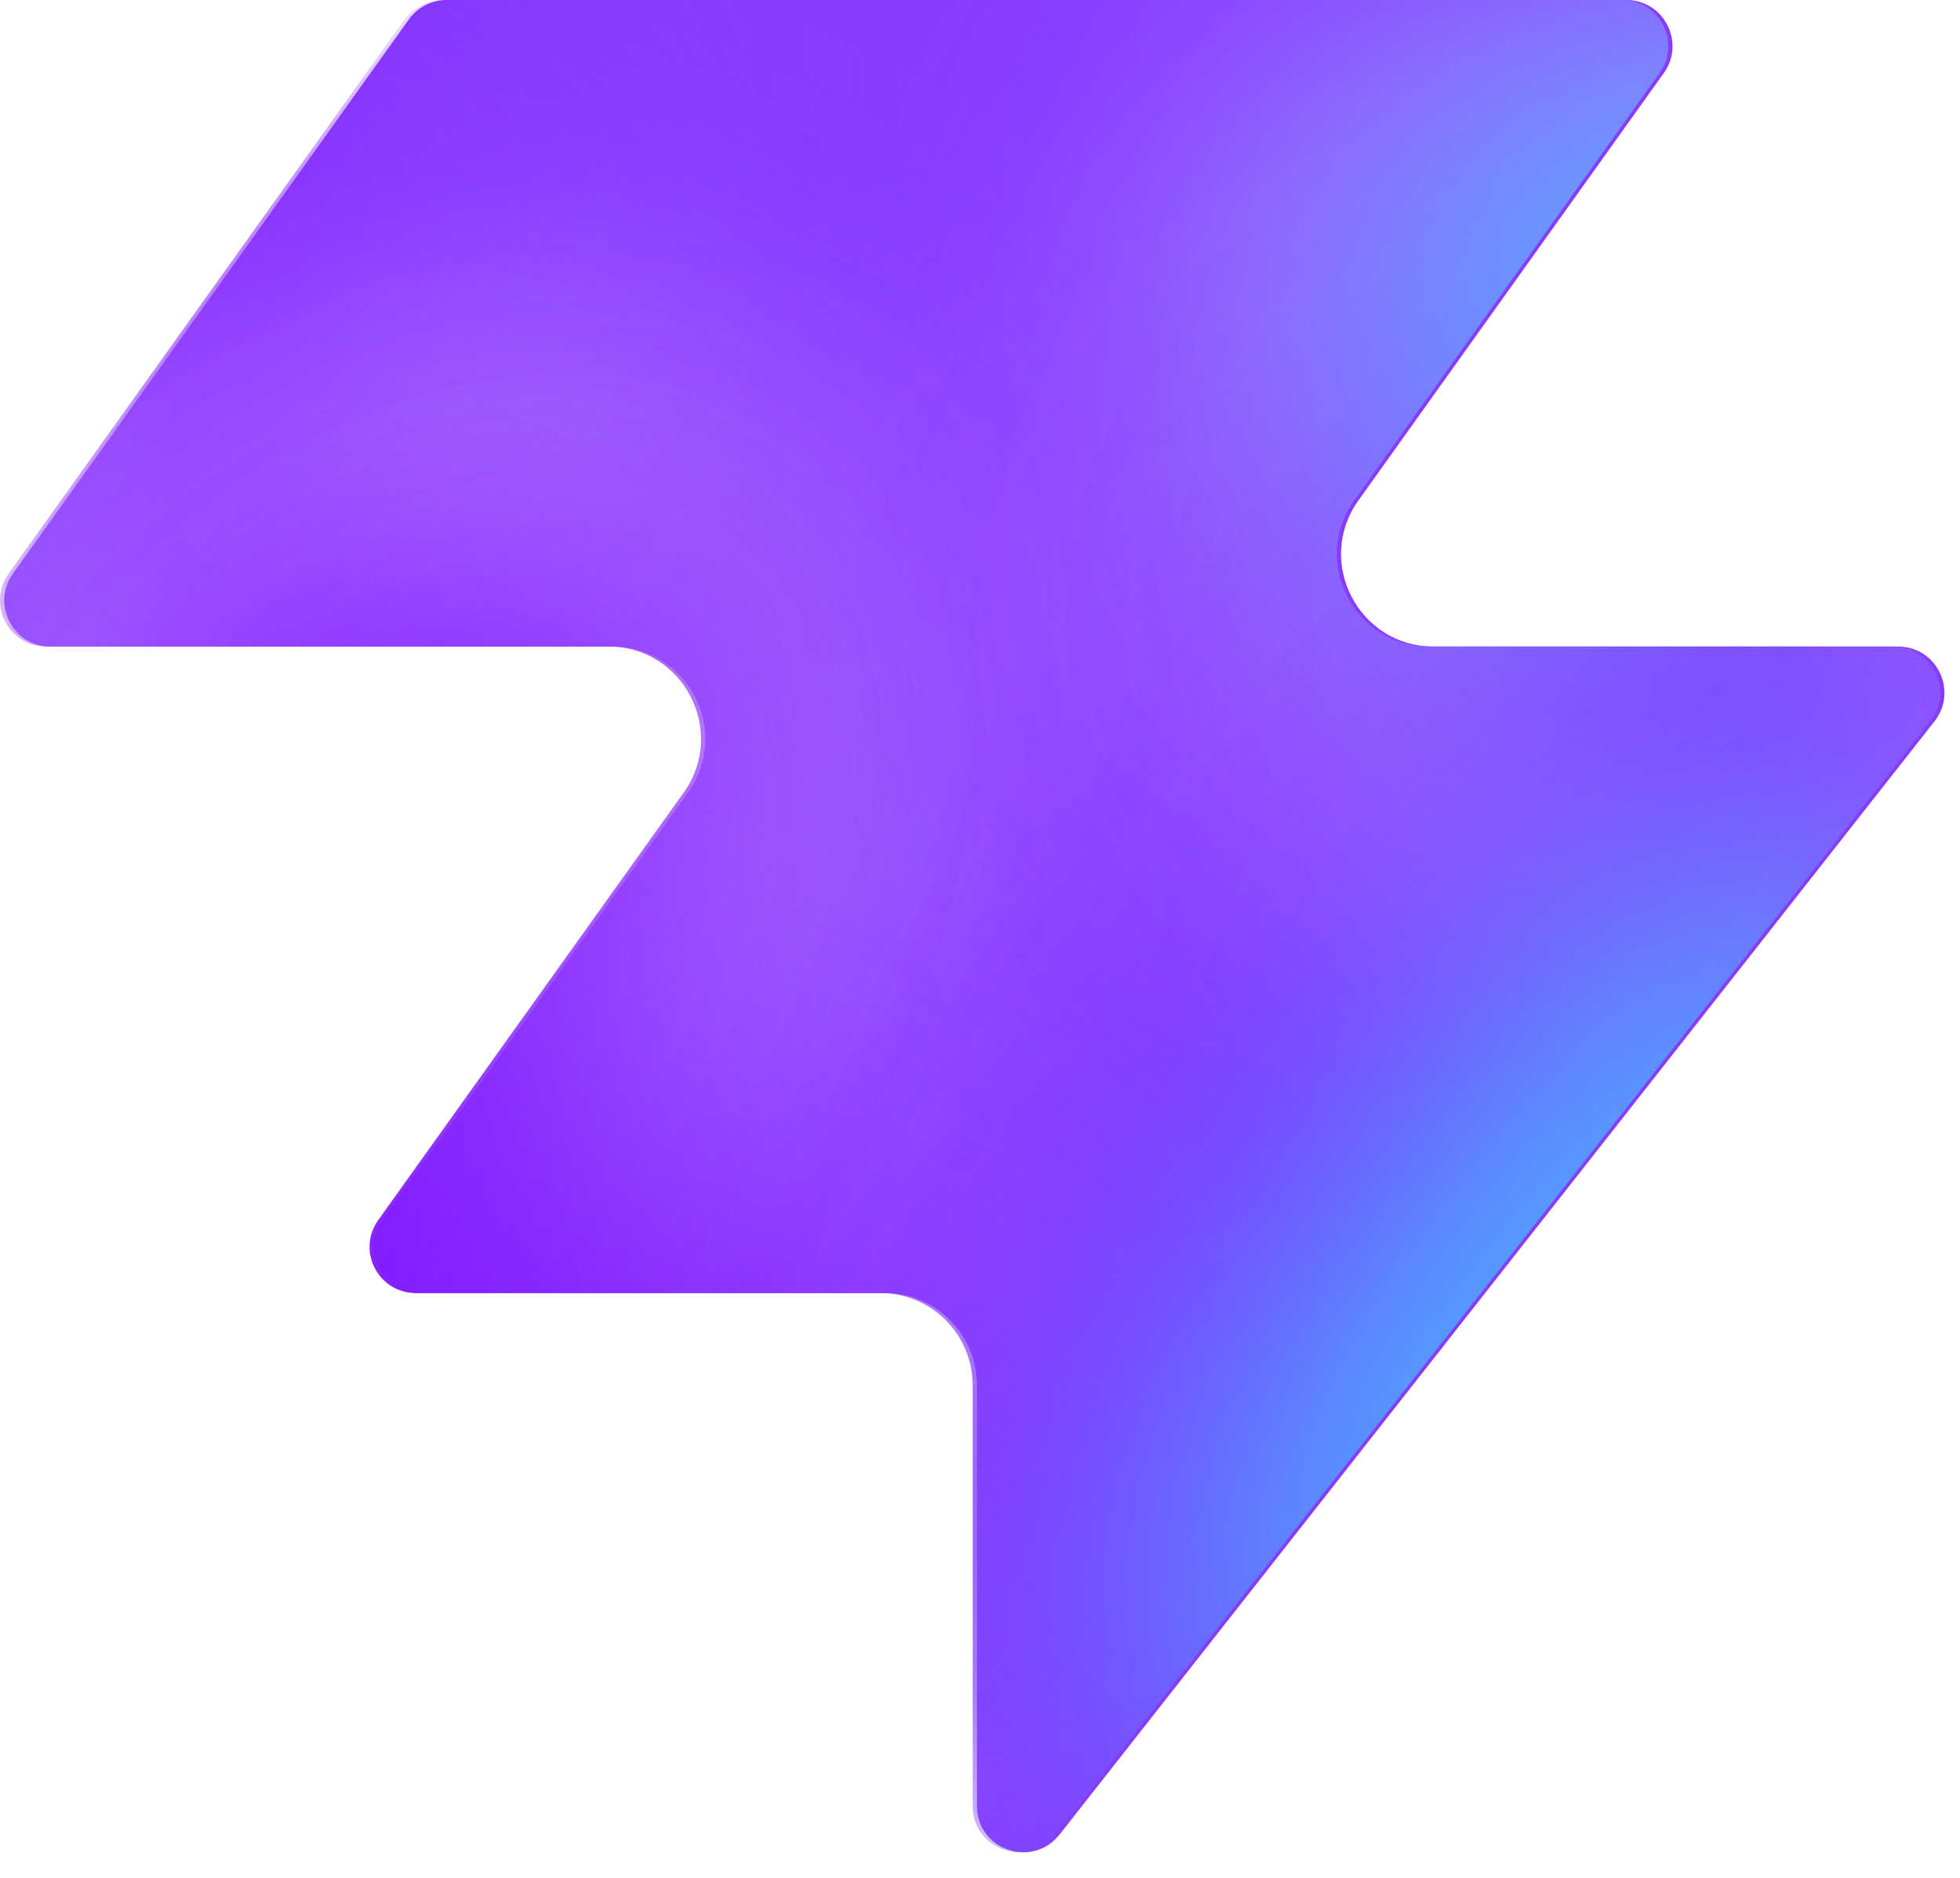
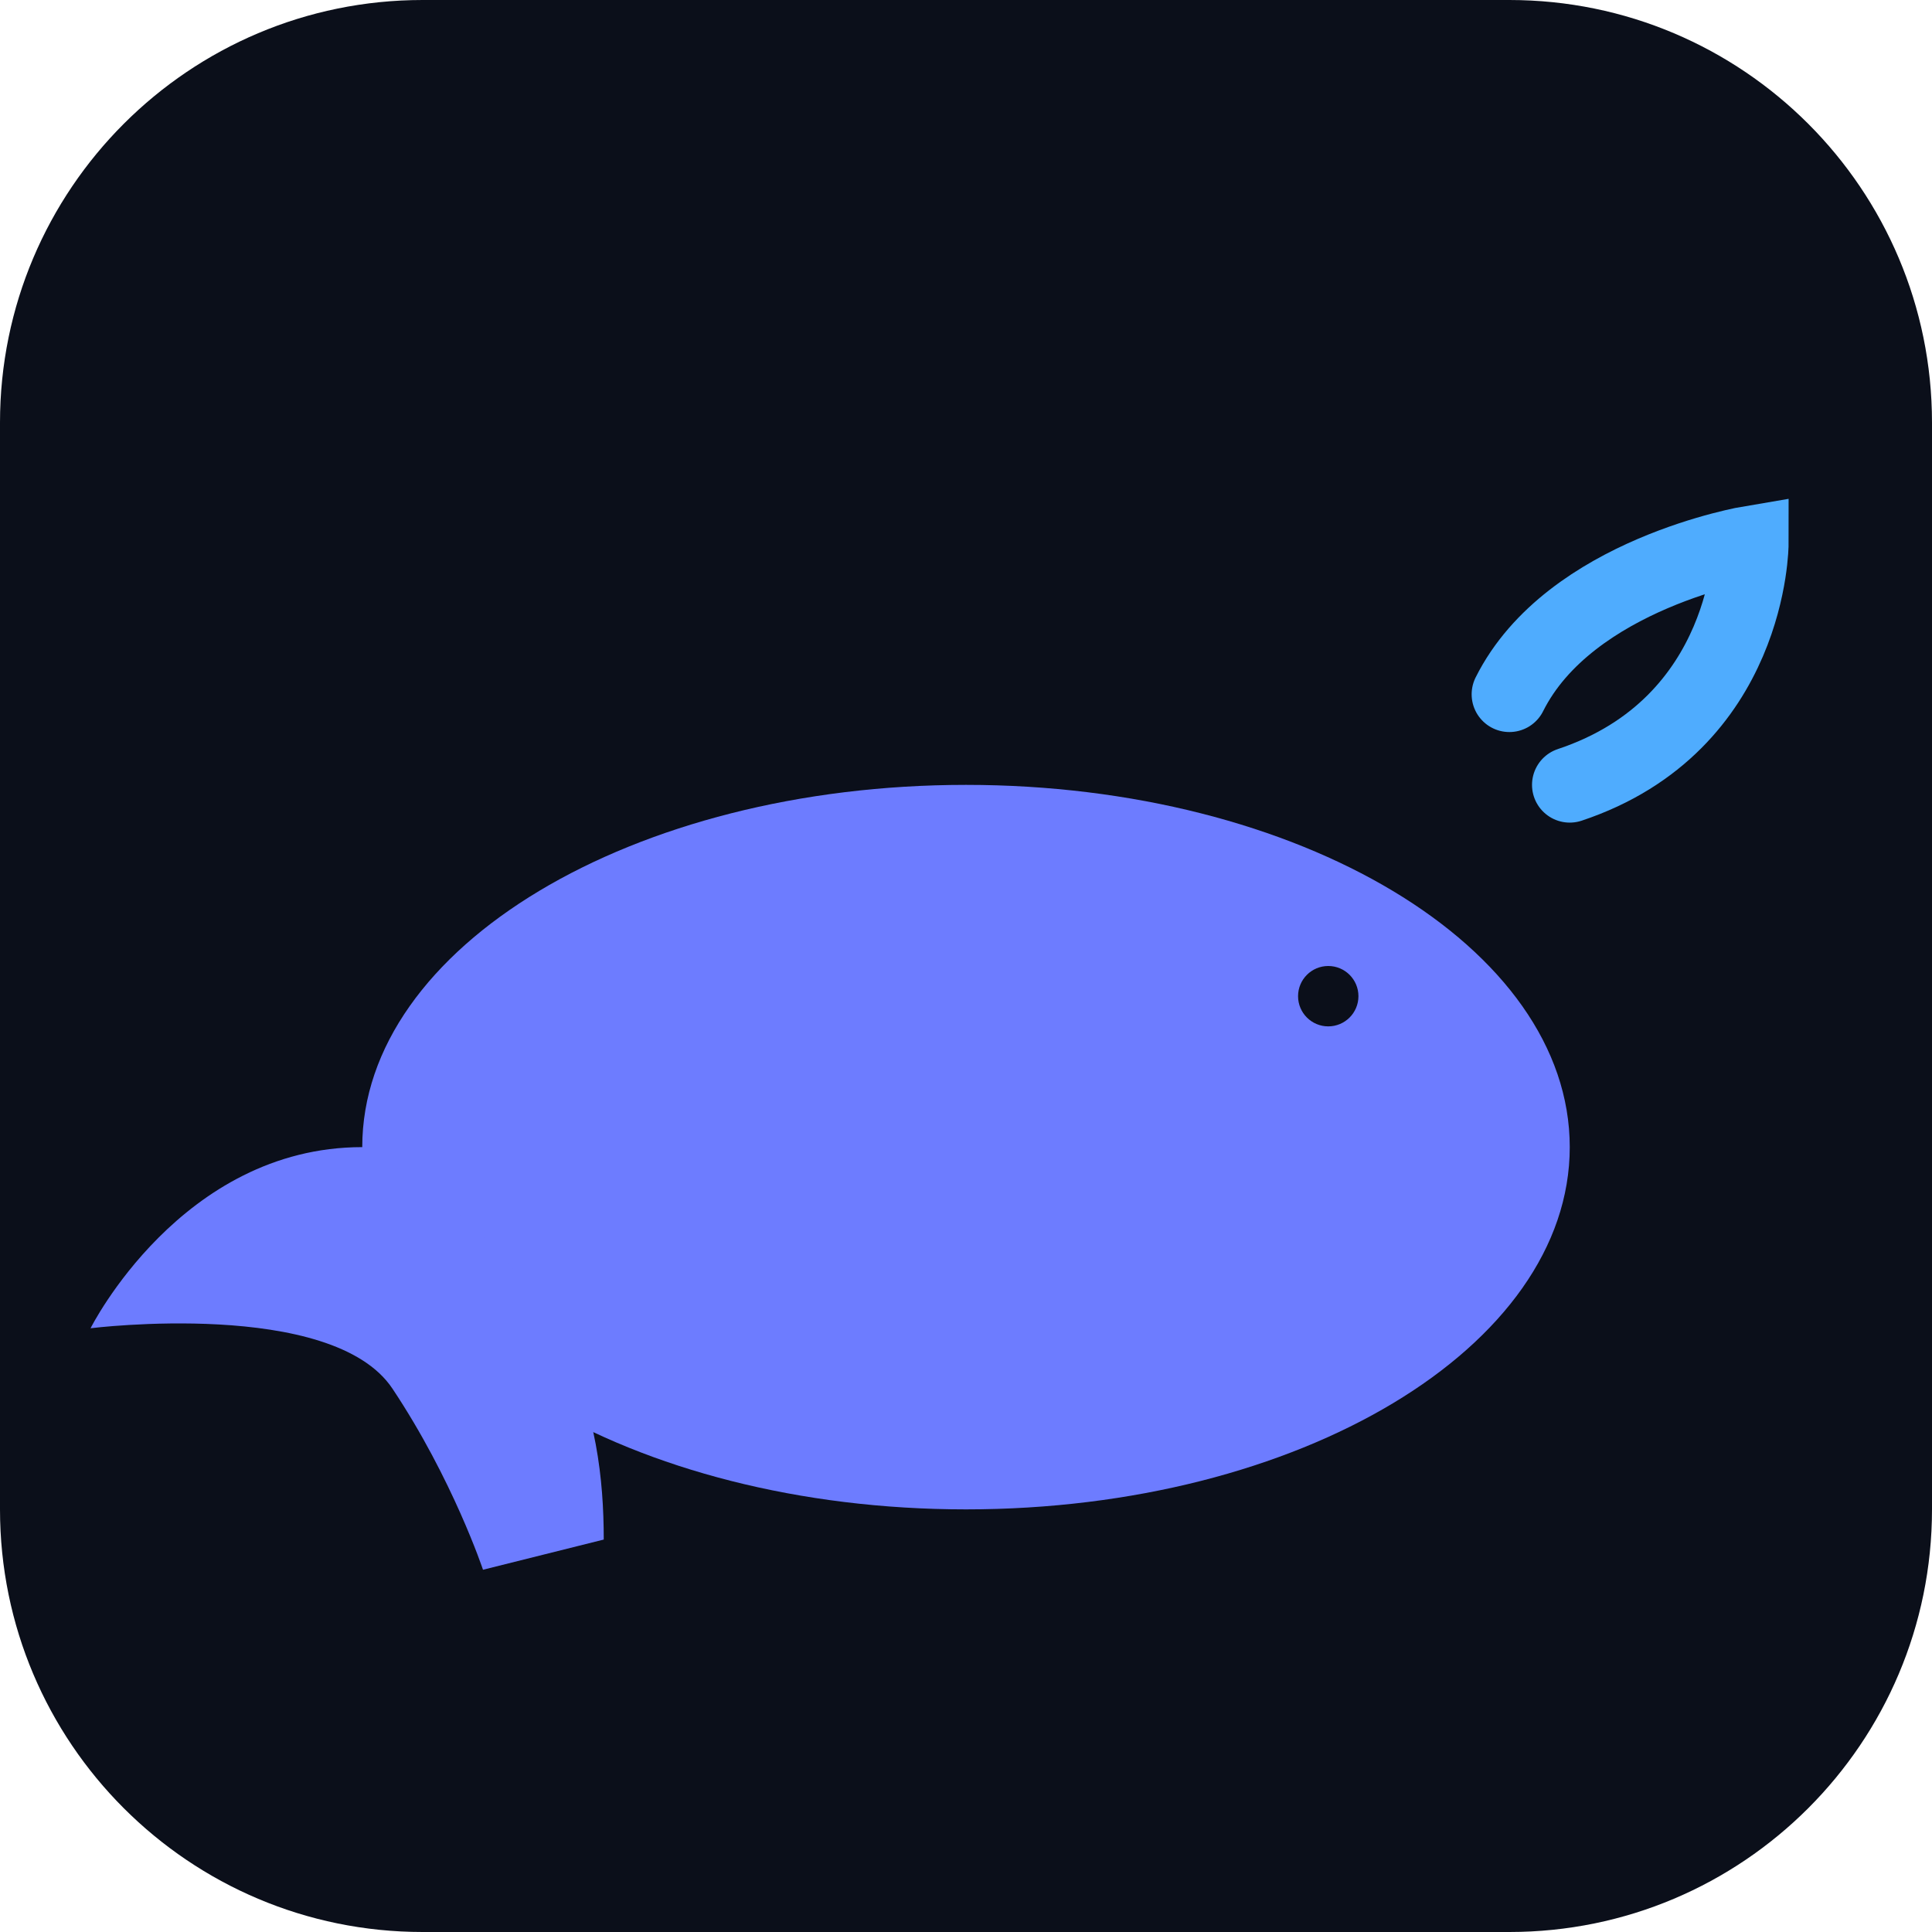
- <svg xmlns="http://www.w3.org/2000/svg" width="48" height="46" fill="none" viewBox="0 0 48 46">
-   <path fill="#863bff" d="M25.946 44.938c-.664.845-2.021.375-2.021-.698V33.937a2.26 2.26 0 0 0-2.262-2.262H10.287c-.92 0-1.456-1.04-.92-1.788l7.48-10.471c1.07-1.497 0-3.578-1.842-3.578H1.237c-.92 0-1.456-1.04-.92-1.788L10.013.474c.214-.297.556-.474.92-.474h28.894c.92 0 1.456 1.04.92 1.788l-7.48 10.471c-1.07 1.498 0 3.579 1.842 3.579h11.377c.943 0 1.473 1.088.89 1.83L25.947 44.94z" style="fill:#863bff;fill:color(display-p3 .525 .23 1);fill-opacity:1" />
-   <mask id="a" width="48" height="46" x="0" y="0" maskUnits="userSpaceOnUse" style="mask-type:alpha">
-     <path fill="#000" d="M25.842 44.938c-.664.844-2.021.375-2.021-.698V33.937a2.26 2.26 0 0 0-2.262-2.262H10.183c-.92 0-1.456-1.04-.92-1.788l7.48-10.471c1.07-1.498 0-3.579-1.842-3.579H1.133c-.92 0-1.456-1.04-.92-1.787L9.91.473c.214-.297.556-.474.92-.474h28.894c.92 0 1.456 1.04.92 1.788l-7.48 10.471c-1.07 1.498 0 3.578 1.842 3.578h11.377c.943 0 1.473 1.088.89 1.832L25.843 44.94z" style="fill:#000;fill-opacity:1" />
-   </mask>
-   <g mask="url(#a)">
-     <g filter="url(#b)">
-       <ellipse cx="5.508" cy="14.704" fill="#ede6ff" rx="5.508" ry="14.704" style="fill:#ede6ff;fill:color(display-p3 .927 .903 1);fill-opacity:1" transform="matrix(.00324 1 1 -.00324 -4.47 31.516)" />
-     </g>
-     <g filter="url(#c)">
-       <ellipse cx="10.399" cy="29.851" fill="#ede6ff" rx="10.399" ry="29.851" style="fill:#ede6ff;fill:color(display-p3 .927 .903 1);fill-opacity:1" transform="matrix(.00324 1 1 -.00324 -39.328 7.883)" />
-     </g>
-     <g filter="url(#d)">
-       <ellipse cx="5.508" cy="30.487" fill="#7e14ff" rx="5.508" ry="30.487" style="fill:#7e14ff;fill:color(display-p3 .492 .077 1);fill-opacity:1" transform="rotate(89.814 -25.913 -14.639)scale(1 -1)" />
-     </g>
-     <g filter="url(#e)">
-       <ellipse cx="5.508" cy="30.599" fill="#7e14ff" rx="5.508" ry="30.599" style="fill:#7e14ff;fill:color(display-p3 .492 .077 1);fill-opacity:1" transform="rotate(89.814 -32.644 -3.334)scale(1 -1)" />
-     </g>
-     <g filter="url(#f)">
-       <ellipse cx="5.508" cy="30.599" fill="#7e14ff" rx="5.508" ry="30.599" style="fill:#7e14ff;fill:color(display-p3 .492 .077 1);fill-opacity:1" transform="matrix(.00324 1 1 -.00324 -34.34 30.47)" />
-     </g>
-     <g filter="url(#g)">
-       <ellipse cx="14.072" cy="22.078" fill="#ede6ff" rx="14.072" ry="22.078" style="fill:#ede6ff;fill:color(display-p3 .927 .903 1);fill-opacity:1" transform="rotate(93.35 24.506 48.493)scale(-1 1)" />
-     </g>
-     <g filter="url(#h)">
-       <ellipse cx="3.47" cy="21.501" fill="#7e14ff" rx="3.47" ry="21.501" style="fill:#7e14ff;fill:color(display-p3 .492 .077 1);fill-opacity:1" transform="rotate(89.009 28.708 47.59)scale(-1 1)" />
-     </g>
-     <g filter="url(#i)">
-       <ellipse cx="3.47" cy="21.501" fill="#7e14ff" rx="3.47" ry="21.501" style="fill:#7e14ff;fill:color(display-p3 .492 .077 1);fill-opacity:1" transform="rotate(89.009 28.708 47.59)scale(-1 1)" />
-     </g>
-     <g filter="url(#j)">
-       <ellipse cx=".387" cy="8.972" fill="#7e14ff" rx="4.407" ry="29.108" style="fill:#7e14ff;fill:color(display-p3 .492 .077 1);fill-opacity:1" transform="rotate(39.51 .387 8.972)" />
-     </g>
-     <g filter="url(#k)">
-       <ellipse cx="47.523" cy="-6.092" fill="#7e14ff" rx="4.407" ry="29.108" style="fill:#7e14ff;fill:color(display-p3 .492 .077 1);fill-opacity:1" transform="rotate(37.892 47.523 -6.092)" />
-     </g>
-     <g filter="url(#l)">
-       <ellipse cx="41.412" cy="6.333" fill="#47bfff" rx="5.971" ry="9.665" style="fill:#47bfff;fill:color(display-p3 .28 .748 1);fill-opacity:1" transform="rotate(37.892 41.412 6.333)" />
-     </g>
-     <g filter="url(#m)">
-       <ellipse cx="-1.879" cy="38.332" fill="#7e14ff" rx="4.407" ry="29.108" style="fill:#7e14ff;fill:color(display-p3 .492 .077 1);fill-opacity:1" transform="rotate(37.892 -1.88 38.332)" />
-     </g>
-     <g filter="url(#n)">
-       <ellipse cx="-1.879" cy="38.332" fill="#7e14ff" rx="4.407" ry="29.108" style="fill:#7e14ff;fill:color(display-p3 .492 .077 1);fill-opacity:1" transform="rotate(37.892 -1.88 38.332)" />
-     </g>
-     <g filter="url(#o)">
-       <ellipse cx="35.651" cy="29.907" fill="#7e14ff" rx="4.407" ry="29.108" style="fill:#7e14ff;fill:color(display-p3 .492 .077 1);fill-opacity:1" transform="rotate(37.892 35.651 29.907)" />
-     </g>
-     <g filter="url(#p)">
-       <ellipse cx="38.418" cy="32.4" fill="#47bfff" rx="5.971" ry="15.297" style="fill:#47bfff;fill:color(display-p3 .28 .748 1);fill-opacity:1" transform="rotate(37.892 38.418 32.4)" />
-     </g>
+ <svg xmlns="http://www.w3.org/2000/svg" viewBox="0 0 64 64">
+   <rect width="64" height="64" rx="14" fill="#0b0f1a" />
+   <g fill="#6d7cff">
+     <ellipse cx="32" cy="38" rx="20" ry="12" />
+     <path d="M12 38c-6 0-9 6-9 6s8-1 10 2c2 3 3 6 3 6l4-1c0-4-1-9-8-13z" />
  </g>
-   <defs>
-     <filter id="b" width="60.045" height="41.654" x="-19.77" y="16.149" color-interpolation-filters="sRGB" filterUnits="userSpaceOnUse">
-       <feFlood flood-opacity="0" result="BackgroundImageFix" />
-       <feBlend in="SourceGraphic" in2="BackgroundImageFix" result="shape" />
-       <feGaussianBlur result="effect1_foregroundBlur_2002_17158" stdDeviation="7.659" />
-     </filter>
-     <filter id="c" width="90.34" height="51.437" x="-54.613" y="-7.533" color-interpolation-filters="sRGB" filterUnits="userSpaceOnUse">
-       <feFlood flood-opacity="0" result="BackgroundImageFix" />
-       <feBlend in="SourceGraphic" in2="BackgroundImageFix" result="shape" />
-       <feGaussianBlur result="effect1_foregroundBlur_2002_17158" stdDeviation="7.659" />
-     </filter>
-     <filter id="d" width="79.355" height="29.4" x="-49.64" y="2.03" color-interpolation-filters="sRGB" filterUnits="userSpaceOnUse">
-       <feFlood flood-opacity="0" result="BackgroundImageFix" />
-       <feBlend in="SourceGraphic" in2="BackgroundImageFix" result="shape" />
-       <feGaussianBlur result="effect1_foregroundBlur_2002_17158" stdDeviation="4.596" />
-     </filter>
-     <filter id="e" width="79.579" height="29.4" x="-45.045" y="20.029" color-interpolation-filters="sRGB" filterUnits="userSpaceOnUse">
-       <feFlood flood-opacity="0" result="BackgroundImageFix" />
-       <feBlend in="SourceGraphic" in2="BackgroundImageFix" result="shape" />
-       <feGaussianBlur result="effect1_foregroundBlur_2002_17158" stdDeviation="4.596" />
-     </filter>
-     <filter id="f" width="79.579" height="29.4" x="-43.513" y="21.178" color-interpolation-filters="sRGB" filterUnits="userSpaceOnUse">
-       <feFlood flood-opacity="0" result="BackgroundImageFix" />
-       <feBlend in="SourceGraphic" in2="BackgroundImageFix" result="shape" />
-       <feGaussianBlur result="effect1_foregroundBlur_2002_17158" stdDeviation="4.596" />
-     </filter>
-     <filter id="g" width="74.749" height="58.852" x="15.756" y="-17.901" color-interpolation-filters="sRGB" filterUnits="userSpaceOnUse">
-       <feFlood flood-opacity="0" result="BackgroundImageFix" />
-       <feBlend in="SourceGraphic" in2="BackgroundImageFix" result="shape" />
-       <feGaussianBlur result="effect1_foregroundBlur_2002_17158" stdDeviation="7.659" />
-     </filter>
-     <filter id="h" width="61.377" height="25.362" x="23.548" y="2.284" color-interpolation-filters="sRGB" filterUnits="userSpaceOnUse">
-       <feFlood flood-opacity="0" result="BackgroundImageFix" />
-       <feBlend in="SourceGraphic" in2="BackgroundImageFix" result="shape" />
-       <feGaussianBlur result="effect1_foregroundBlur_2002_17158" stdDeviation="4.596" />
-     </filter>
-     <filter id="i" width="61.377" height="25.362" x="23.548" y="2.284" color-interpolation-filters="sRGB" filterUnits="userSpaceOnUse">
-       <feFlood flood-opacity="0" result="BackgroundImageFix" />
-       <feBlend in="SourceGraphic" in2="BackgroundImageFix" result="shape" />
-       <feGaussianBlur result="effect1_foregroundBlur_2002_17158" stdDeviation="4.596" />
-     </filter>
-     <filter id="j" width="56.045" height="63.649" x="-27.636" y="-22.853" color-interpolation-filters="sRGB" filterUnits="userSpaceOnUse">
-       <feFlood flood-opacity="0" result="BackgroundImageFix" />
-       <feBlend in="SourceGraphic" in2="BackgroundImageFix" result="shape" />
-       <feGaussianBlur result="effect1_foregroundBlur_2002_17158" stdDeviation="4.596" />
-     </filter>
-     <filter id="k" width="54.814" height="64.646" x="20.116" y="-38.415" color-interpolation-filters="sRGB" filterUnits="userSpaceOnUse">
-       <feFlood flood-opacity="0" result="BackgroundImageFix" />
-       <feBlend in="SourceGraphic" in2="BackgroundImageFix" result="shape" />
-       <feGaussianBlur result="effect1_foregroundBlur_2002_17158" stdDeviation="4.596" />
-     </filter>
-     <filter id="l" width="33.541" height="35.313" x="24.641" y="-11.323" color-interpolation-filters="sRGB" filterUnits="userSpaceOnUse">
-       <feFlood flood-opacity="0" result="BackgroundImageFix" />
-       <feBlend in="SourceGraphic" in2="BackgroundImageFix" result="shape" />
-       <feGaussianBlur result="effect1_foregroundBlur_2002_17158" stdDeviation="4.596" />
-     </filter>
-     <filter id="m" width="54.814" height="64.646" x="-29.286" y="6.009" color-interpolation-filters="sRGB" filterUnits="userSpaceOnUse">
-       <feFlood flood-opacity="0" result="BackgroundImageFix" />
-       <feBlend in="SourceGraphic" in2="BackgroundImageFix" result="shape" />
-       <feGaussianBlur result="effect1_foregroundBlur_2002_17158" stdDeviation="4.596" />
-     </filter>
-     <filter id="n" width="54.814" height="64.646" x="-29.286" y="6.009" color-interpolation-filters="sRGB" filterUnits="userSpaceOnUse">
-       <feFlood flood-opacity="0" result="BackgroundImageFix" />
-       <feBlend in="SourceGraphic" in2="BackgroundImageFix" result="shape" />
-       <feGaussianBlur result="effect1_foregroundBlur_2002_17158" stdDeviation="4.596" />
-     </filter>
-     <filter id="o" width="54.814" height="64.646" x="8.244" y="-2.416" color-interpolation-filters="sRGB" filterUnits="userSpaceOnUse">
-       <feFlood flood-opacity="0" result="BackgroundImageFix" />
-       <feBlend in="SourceGraphic" in2="BackgroundImageFix" result="shape" />
-       <feGaussianBlur result="effect1_foregroundBlur_2002_17158" stdDeviation="4.596" />
-     </filter>
-     <filter id="p" width="39.409" height="43.623" x="18.713" y="10.588" color-interpolation-filters="sRGB" filterUnits="userSpaceOnUse">
-       <feFlood flood-opacity="0" result="BackgroundImageFix" />
-       <feBlend in="SourceGraphic" in2="BackgroundImageFix" result="shape" />
-       <feGaussianBlur result="effect1_foregroundBlur_2002_17158" stdDeviation="4.596" />
-     </filter>
-   </defs>
+   <circle cx="44" cy="33" r="2.5" fill="#6d7cff" />
+   <circle cx="44" cy="33" r="1" fill="#0b0f1a" />
+   <path d="M52 26c6-2 6-8 6-8s-6 1-8 5" fill="none" stroke="#4facfe" stroke-width="2.5" stroke-linecap="round" />
</svg>
